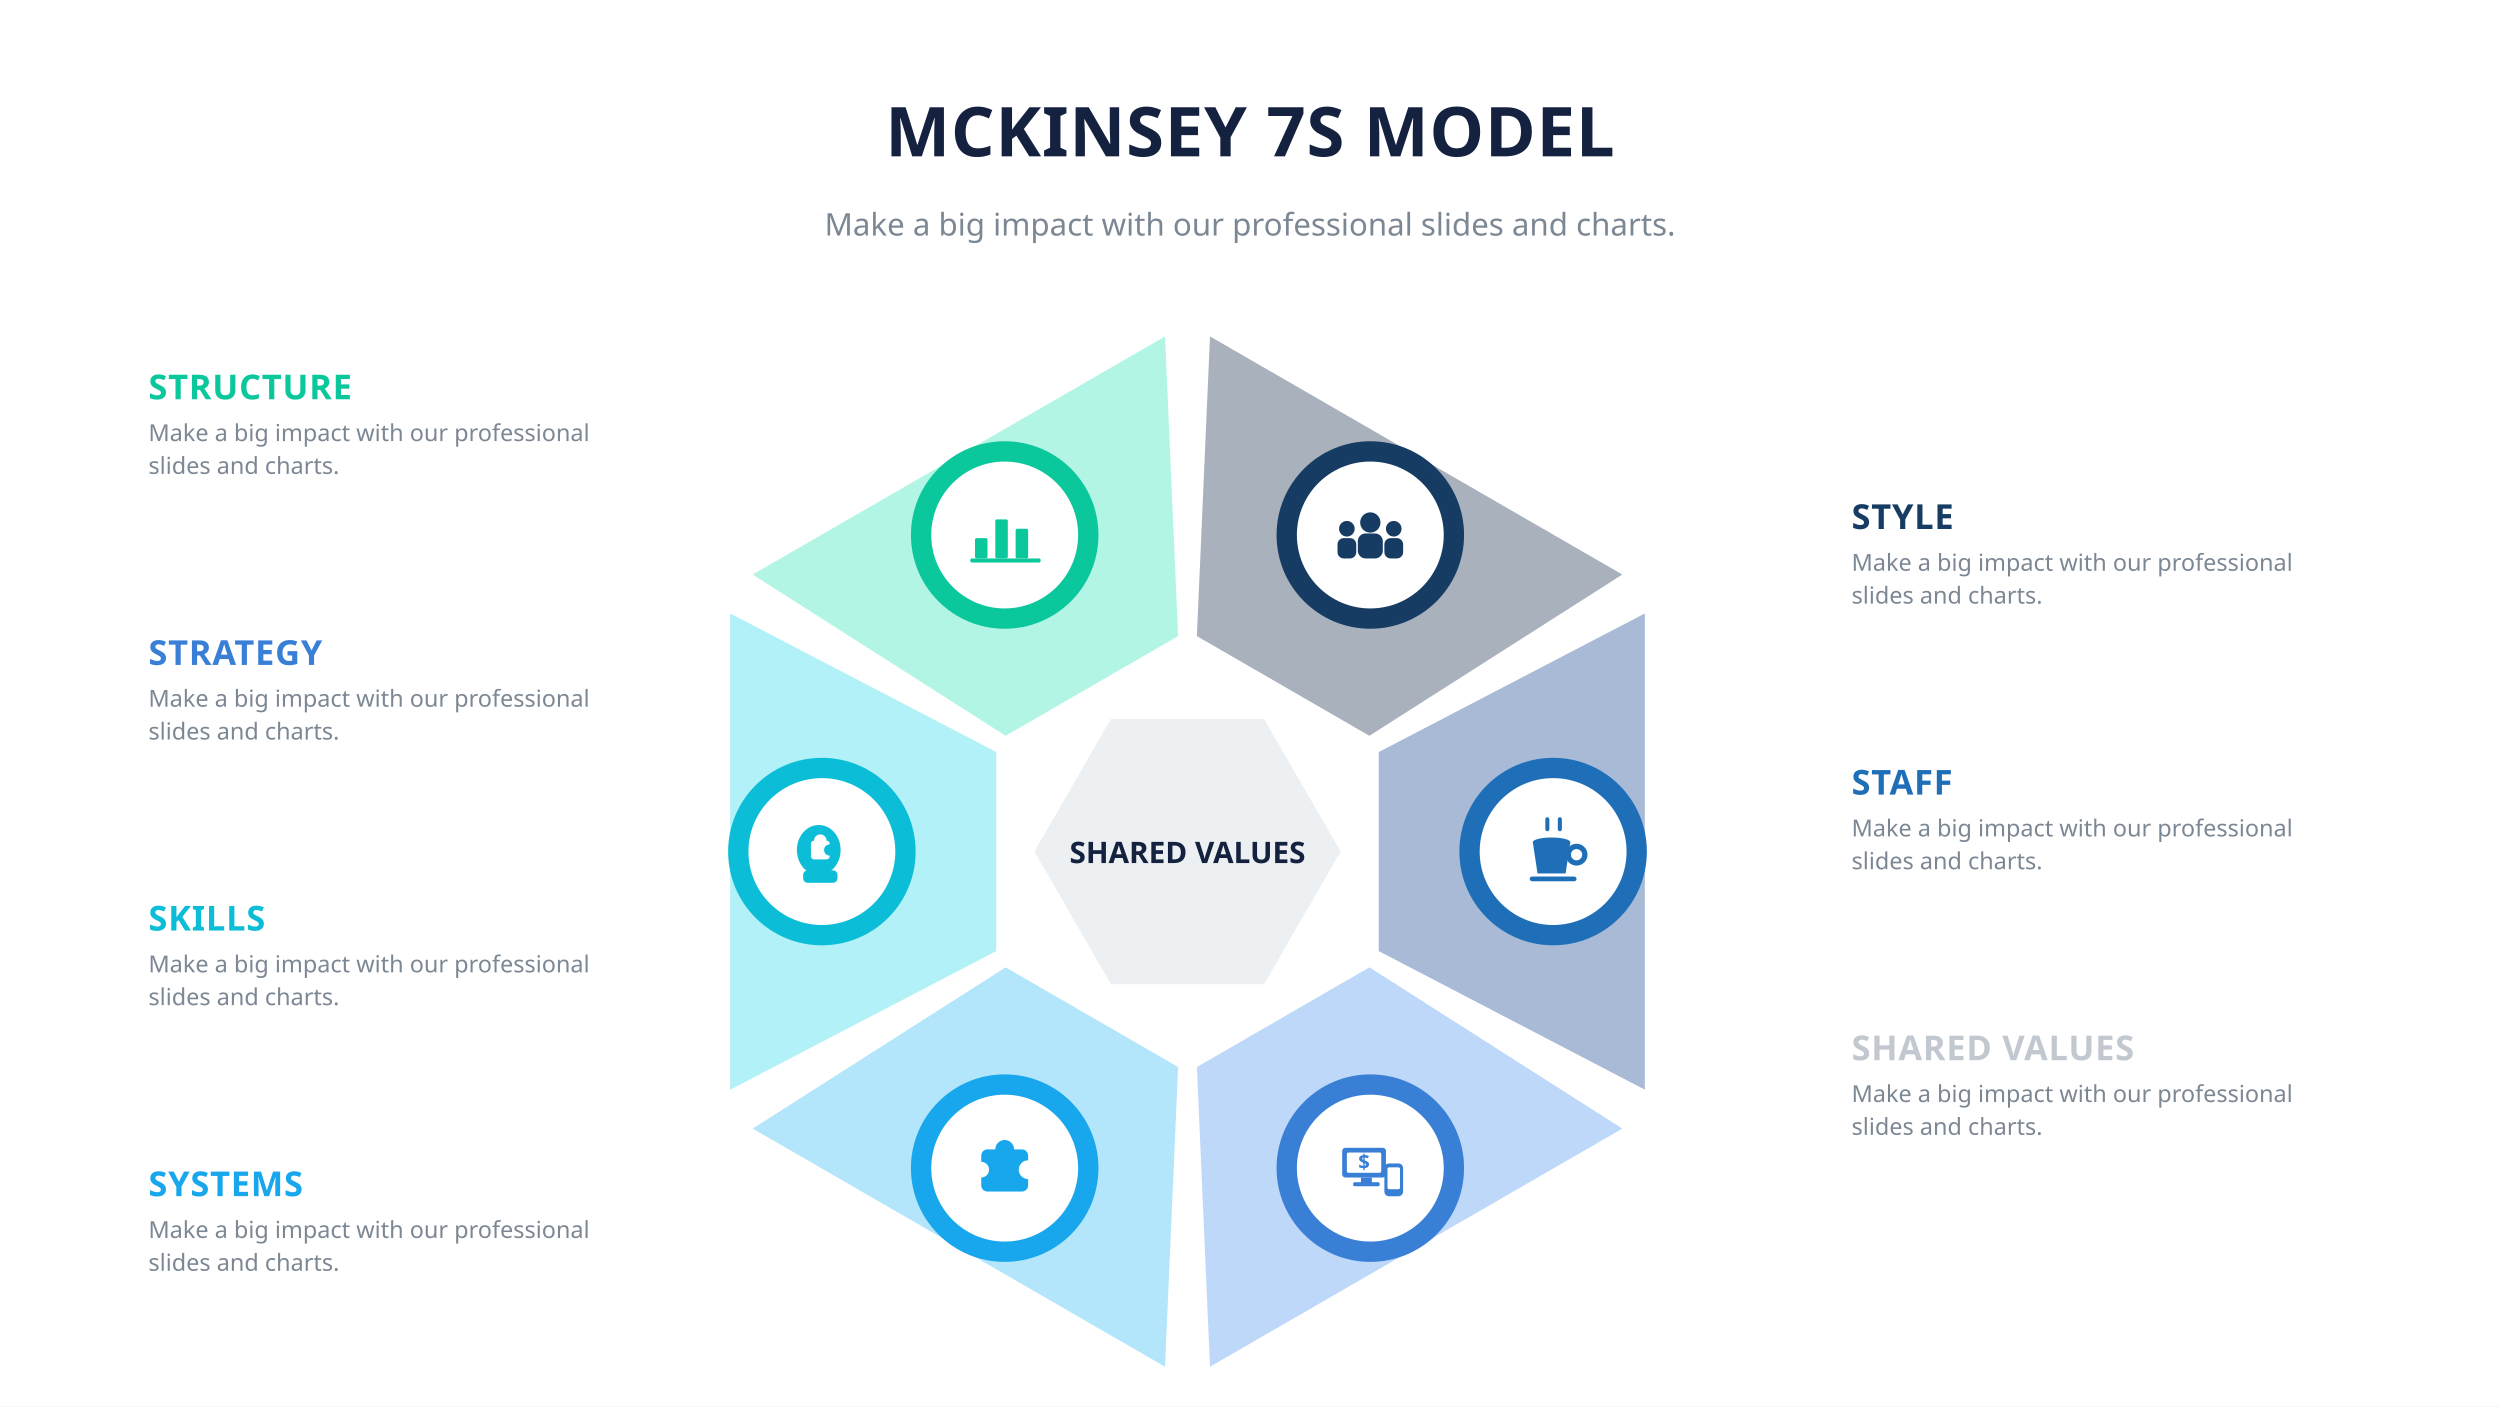
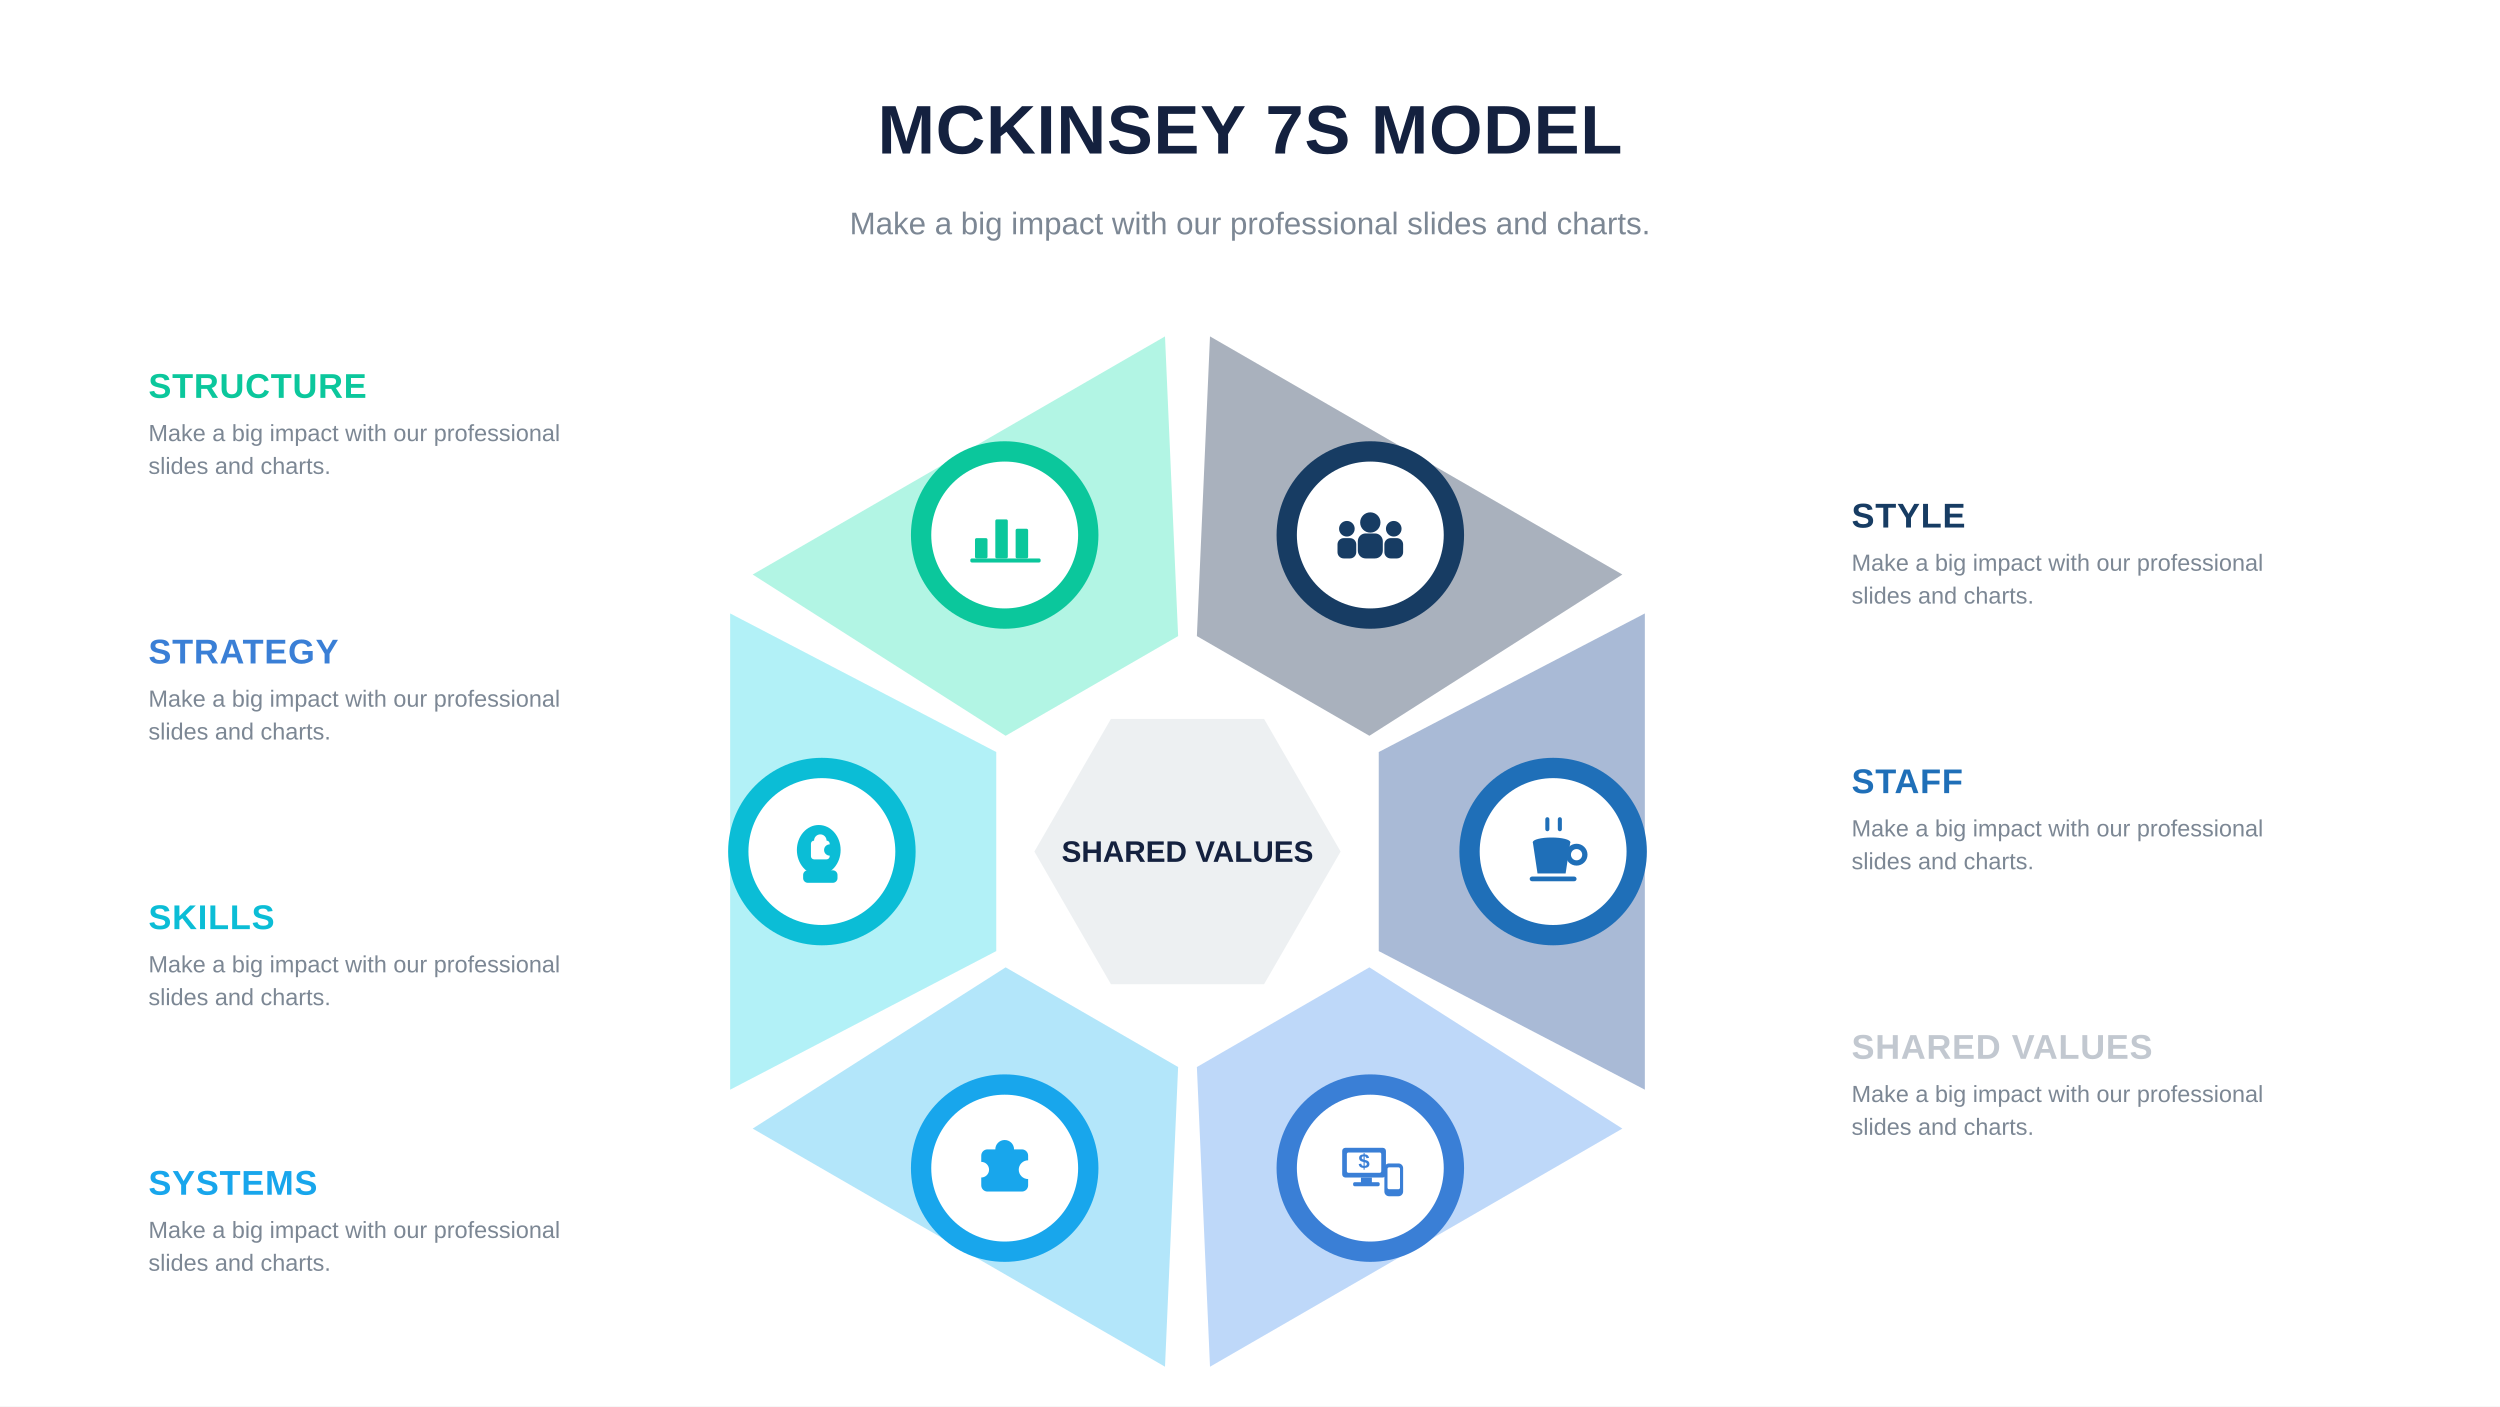
<svg xmlns="http://www.w3.org/2000/svg" width="1600" height="900" viewBox="0 0 1600 900">
  <rect width="100%" height="100%" fill="white" />
  <defs>
    <clipPath id="clip1">
      <rect x="862" y="736.6" width="22" height="13" />
    </clipPath>
    <clipPath id="clip2">
      <rect x="95" y="232" width="330" height="30" />
    </clipPath>
    <clipPath id="clip3">
      <rect x="95" y="402" width="330" height="30" />
    </clipPath>
    <clipPath id="clip4">
      <rect x="95" y="572" width="330" height="30" />
    </clipPath>
    <clipPath id="clip5">
      <rect x="95" y="742" width="330" height="30" />
    </clipPath>
    <clipPath id="clip6">
      <rect x="1185" y="315" width="330" height="30" />
    </clipPath>
    <clipPath id="clip7">
      <rect x="1185" y="485" width="330" height="30" />
    </clipPath>
    <clipPath id="clip8">
      <rect x="1185" y="655" width="330" height="30" />
    </clipPath>
  </defs>
-   <g aria-hidden="true">
-     <rect x="0" y="0" width="1600" height="900" fill="#ffffff" />
-   </g>
-   <text y="83" text-anchor="middle" dominant-baseline="central" style="font-family:sans-serif;font-size:44px;fill:#14213f;font-weight:bold;letter-spacing:0.5px">
-     <tspan x="800">MCKINSEY 7S MODEL</tspan>
-   </text>
-   <text y="143" text-anchor="middle" dominant-baseline="central" style="font-family:sans-serif;font-size:20px;fill:#7c8794">
-     <tspan x="800">Make a big impact with our professional slides and charts.</tspan>
-   </text>
-   <g id="flower">
-     <g>
-       <g id="petal_structure">
-         <g>
-           <polygon points="643.6,470.9 481.7,367.7 745.6,215.3 754,407.1" fill="#b2f5e4" />
-           <ellipse cx="643" cy="342.4" rx="60" ry="60" fill="#0bc79c" />
-           <ellipse cx="643" cy="342.4" rx="47" ry="47" fill="#ffffff" />
-           <rect x="624" y="344.4" width="8" height="13" rx="1" fill="#0bc79c" />
-           <rect x="637" y="332.4" width="8" height="25" rx="1" fill="#0bc79c" />
-           <rect x="650" y="338.4" width="8" height="19" rx="1" fill="#0bc79c" />
-           <rect x="621" y="357.4" width="45" height="2.6" rx="1" fill="#0bc79c" />
-         </g>
-       </g>
-       <g id="petal_skills">
-         <g>
-           <polygon points="637.6,608.7 467.3,697.4 467.3,392.6 637.6,481.3" fill="#b2f1f7" />
-           <ellipse cx="526" cy="545" rx="60" ry="60" fill="#0bbdd6" />
-           <ellipse cx="526" cy="545" rx="47" ry="47" fill="#ffffff" />
-           <ellipse cx="524" cy="544" rx="14" ry="16" fill="#0bbdd6" />
-           <rect x="514" y="557" width="22" height="8" rx="3" fill="#0bbdd6" />
-           <rect x="519" y="538" width="12" height="12" rx="2" fill="#ffffff" />
-           <ellipse cx="525" cy="538" rx="4" ry="4" fill="#ffffff" />
-           <ellipse cx="531" cy="544" rx="3.6" ry="3.6" fill="#0bbdd6" />
-         </g>
-       </g>
-       <g id="petal_systems">
-         <g>
-           <polygon points="754,682.9 745.6,874.7 481.7,722.3 643.6,619.1" fill="#b3e6fa" />
-           <ellipse cx="643" cy="747.6" rx="60" ry="60" fill="#18a6ec" />
-           <ellipse cx="643" cy="747.6" rx="47" ry="47" fill="#ffffff" />
-           <rect x="628" y="735.6" width="30" height="27" rx="4" fill="#18a6ec" />
-           <ellipse cx="643" cy="735.6" rx="6" ry="6" fill="#18a6ec" />
-           <ellipse cx="658" cy="748.6" rx="6" ry="6" fill="#ffffff" />
-           <ellipse cx="628" cy="748.6" rx="5" ry="5" fill="#ffffff" />
-         </g>
-       </g>
-       <g id="petal_strategy">
-         <g>
-           <polygon points="876.4,619.1 1038.3,722.3 774.4,874.7 766,682.9" fill="#bed8f9" />
-           <ellipse cx="877" cy="747.6" rx="60" ry="60" fill="#3a7fd6" />
-           <ellipse cx="877" cy="747.6" rx="47" ry="47" fill="#ffffff" />
-           <rect x="859" y="734.6" width="28" height="19" rx="2" fill="#3a7fd6" />
-           <rect x="862" y="737.6" width="22" height="13" rx="1" fill="#ffffff" />
-           <rect x="871" y="753.6" width="7" height="4" fill="#3a7fd6" />
-           <rect x="866" y="756.6" width="17" height="2.6" rx="1" fill="#3a7fd6" />
-           <rect x="886" y="744.6" width="12" height="21" rx="3" fill="#3a7fd6" />
-           <rect x="888" y="747.1" width="8" height="14" rx="1" fill="#ffffff" />
-           <g clip-path="url(#clip1)">
-             <text y="743.1" text-anchor="middle" dominant-baseline="central" style="font-family:sans-serif;font-size:13px;fill:#3a7fd6;font-weight:bold">
-               <tspan x="873">$</tspan>
-             </text>
+   <g id="main">
+     <g aria-hidden="true">
+       <rect x="0" y="0" width="1600" height="900" fill="#ffffff" />
+     </g>
+     <text y="83" text-anchor="middle" dominant-baseline="central" style="font-family:Montserrat, Helvetica Neue, Arial, sans-serif;font-size:44px;fill:#14213f;font-weight:bold;letter-spacing:0.5px">
+       <tspan x="800">MCKINSEY 7S MODEL</tspan>
+     </text>
+     <text y="143" text-anchor="middle" dominant-baseline="central" style="font-family:Montserrat, Helvetica Neue, Arial, sans-serif;font-size:20px;fill:#7c8794">
+       <tspan x="800">Make a big impact with our professional slides and charts.</tspan>
+     </text>
+     <g id="flower">
+       <g>
+         <g id="petal_structure">
+           <g>
+             <polygon points="643.6,470.9 481.7,367.7 745.6,215.3 754,407.1" fill="#b2f5e4" />
+             <ellipse cx="643" cy="342.4" rx="60" ry="60" fill="#0bc79c" />
+             <ellipse cx="643" cy="342.4" rx="47" ry="47" fill="#ffffff" />
+             <rect x="624" y="344.4" width="8" height="13" rx="1" fill="#0bc79c" />
+             <rect x="637" y="332.4" width="8" height="25" rx="1" fill="#0bc79c" />
+             <rect x="650" y="338.4" width="8" height="19" rx="1" fill="#0bc79c" />
+             <rect x="621" y="357.4" width="45" height="2.6" rx="1" fill="#0bc79c" />
          </g>
        </g>
+         <g id="petal_skills">
+           <g>
+             <polygon points="637.6,608.7 467.3,697.4 467.3,392.6 637.6,481.3" fill="#b2f1f7" />
+             <ellipse cx="526" cy="545" rx="60" ry="60" fill="#0bbdd6" />
+             <ellipse cx="526" cy="545" rx="47" ry="47" fill="#ffffff" />
+             <ellipse cx="524" cy="544" rx="14" ry="16" fill="#0bbdd6" />
+             <rect x="514" y="557" width="22" height="8" rx="3" fill="#0bbdd6" />
+             <rect x="519" y="538" width="12" height="12" rx="2" fill="#ffffff" />
+             <ellipse cx="525" cy="538" rx="4" ry="4" fill="#ffffff" />
+             <ellipse cx="531" cy="544" rx="3.6" ry="3.6" fill="#0bbdd6" />
+           </g>
+         </g>
+         <g id="petal_systems">
+           <g>
+             <polygon points="754,682.9 745.6,874.7 481.7,722.3 643.6,619.1" fill="#b3e6fa" />
+             <ellipse cx="643" cy="747.6" rx="60" ry="60" fill="#18a6ec" />
+             <ellipse cx="643" cy="747.6" rx="47" ry="47" fill="#ffffff" />
+             <rect x="628" y="735.6" width="30" height="27" rx="4" fill="#18a6ec" />
+             <ellipse cx="643" cy="735.6" rx="6" ry="6" fill="#18a6ec" />
+             <ellipse cx="658" cy="748.6" rx="6" ry="6" fill="#ffffff" />
+             <ellipse cx="628" cy="748.6" rx="5" ry="5" fill="#ffffff" />
+           </g>
+         </g>
+         <g id="petal_strategy">
+           <g>
+             <polygon points="876.4,619.1 1038.3,722.3 774.4,874.7 766,682.9" fill="#bed8f9" />
+             <ellipse cx="877" cy="747.6" rx="60" ry="60" fill="#3a7fd6" />
+             <ellipse cx="877" cy="747.6" rx="47" ry="47" fill="#ffffff" />
+             <rect x="859" y="734.6" width="28" height="19" rx="2" fill="#3a7fd6" />
+             <rect x="862" y="737.6" width="22" height="13" rx="1" fill="#ffffff" />
+             <rect x="871" y="753.6" width="7" height="4" fill="#3a7fd6" />
+             <rect x="866" y="756.6" width="17" height="2.6" rx="1" fill="#3a7fd6" />
+             <rect x="886" y="744.6" width="12" height="21" rx="3" fill="#3a7fd6" />
+             <rect x="888" y="747.1" width="8" height="14" rx="1" fill="#ffffff" />
+             <g clip-path="url(#clip1)">
+               <text y="743.1" text-anchor="middle" dominant-baseline="central" style="font-family:Montserrat, Helvetica Neue, Arial, sans-serif;font-size:13px;fill:#3a7fd6;font-weight:bold">
+                 <tspan x="873">$</tspan>
+               </text>
+             </g>
+           </g>
+         </g>
+         <g id="petal_staff">
+           <g>
+             <polygon points="882.4,481.3 1052.7,392.6 1052.7,697.4 882.4,608.7" fill="#a9bad6" />
+             <ellipse cx="994" cy="545" rx="60" ry="60" fill="#1f6fb8" />
+             <ellipse cx="994" cy="545" rx="47" ry="47" fill="#ffffff" />
+             <rect x="989" y="523" width="2.6" height="9" rx="1.3" fill="#1f6fb8" />
+             <rect x="997" y="523" width="2.6" height="9" rx="1.3" fill="#1f6fb8" />
+             <polygon points="981,539 1005,539 1002,559 984,559" fill="#1f6fb8" />
+             <ellipse cx="993" cy="539" rx="12" ry="3" fill="#1f6fb8" />
+             <ellipse cx="1009" cy="547" rx="7" ry="7" fill="#1f6fb8" />
+             <ellipse cx="1009" cy="547" rx="3.6" ry="3.6" fill="#ffffff" />
+             <rect x="979" y="561" width="30" height="3" rx="1.5" fill="#1f6fb8" />
+           </g>
+         </g>
+         <g id="petal_style">
+           <g>
+             <polygon points="766,407.1 774.4,215.3 1038.3,367.7 876.4,470.9" fill="#a9b1bd" />
+             <ellipse cx="877" cy="342.4" rx="60" ry="60" fill="#173c63" />
+             <ellipse cx="877" cy="342.4" rx="47" ry="47" fill="#ffffff" />
+             <ellipse cx="862" cy="338.4" rx="5" ry="5" fill="#173c63" />
+             <rect x="856" y="344.4" width="12" height="13" rx="4" fill="#173c63" />
+             <ellipse cx="892" cy="338.4" rx="5" ry="5" fill="#173c63" />
+             <rect x="886" y="344.4" width="12" height="13" rx="4" fill="#173c63" />
+             <ellipse cx="877" cy="334.4" rx="6.5" ry="6.5" fill="#173c63" />
+             <rect x="869" y="341.4" width="16" height="16" rx="5" fill="#173c63" />
+           </g>
+         </g>
+         <g id="core_hex">
+           <polygon points="858,545 809,460.1 711,460.1 662,545 711,629.9 809,629.9" fill="#edf0f2" />
+         </g>
+         <text y="545" text-anchor="middle" dominant-baseline="central" style="font-family:Montserrat, Helvetica Neue, Arial, sans-serif;font-size:19px;fill:#14213f;font-weight:bold">
+           <tspan x="760">SHARED VALUES</tspan>
+         </text>
      </g>
-       <g id="petal_staff">
-         <g>
-           <polygon points="882.4,481.3 1052.7,392.6 1052.7,697.4 882.4,608.7" fill="#a9bad6" />
-           <ellipse cx="994" cy="545" rx="60" ry="60" fill="#1f6fb8" />
-           <ellipse cx="994" cy="545" rx="47" ry="47" fill="#ffffff" />
-           <rect x="989" y="523" width="2.6" height="9" rx="1.3" fill="#1f6fb8" />
-           <rect x="997" y="523" width="2.6" height="9" rx="1.3" fill="#1f6fb8" />
-           <polygon points="981,539 1005,539 1002,559 984,559" fill="#1f6fb8" />
-           <ellipse cx="993" cy="539" rx="12" ry="3" fill="#1f6fb8" />
-           <ellipse cx="1009" cy="547" rx="7" ry="7" fill="#1f6fb8" />
-           <ellipse cx="1009" cy="547" rx="3.6" ry="3.6" fill="#ffffff" />
-           <rect x="979" y="561" width="30" height="3" rx="1.5" fill="#1f6fb8" />
-         </g>
-       </g>
-       <g id="petal_style">
-         <g>
-           <polygon points="766,407.1 774.4,215.3 1038.3,367.7 876.4,470.9" fill="#a9b1bd" />
-           <ellipse cx="877" cy="342.4" rx="60" ry="60" fill="#173c63" />
-           <ellipse cx="877" cy="342.4" rx="47" ry="47" fill="#ffffff" />
-           <ellipse cx="862" cy="338.4" rx="5" ry="5" fill="#173c63" />
-           <rect x="856" y="344.4" width="12" height="13" rx="4" fill="#173c63" />
-           <ellipse cx="892" cy="338.4" rx="5" ry="5" fill="#173c63" />
-           <rect x="886" y="344.4" width="12" height="13" rx="4" fill="#173c63" />
-           <ellipse cx="877" cy="334.4" rx="6.5" ry="6.5" fill="#173c63" />
-           <rect x="869" y="341.4" width="16" height="16" rx="5" fill="#173c63" />
-         </g>
-       </g>
-       <g id="core_hex">
-         <polygon points="858,545 809,460.1 711,460.1 662,545 711,629.9 809,629.9" fill="#edf0f2" />
-       </g>
-       <text y="545" text-anchor="middle" dominant-baseline="central" style="font-family:sans-serif;font-size:19px;fill:#14213f;font-weight:bold">
-         <tspan x="760">SHARED VALUES</tspan>
+     </g>
+     <g clip-path="url(#clip2)">
+       <text y="247" text-anchor="start" dominant-baseline="central" style="font-family:Montserrat, Helvetica Neue, Arial, sans-serif;font-size:22px;fill:#0bc79c;font-weight:bold;letter-spacing:0.5px">
+         <tspan x="95">STRUCTURE</tspan>
      </text>
    </g>
-   </g>
-   <g clip-path="url(#clip2)">
-     <text y="247" text-anchor="start" dominant-baseline="central" style="font-family:sans-serif;font-size:22px;fill:#0bc79c;font-weight:bold;letter-spacing:0.5px">
-       <tspan x="95">STRUCTURE</tspan>
+     <text y="282.3" text-anchor="start" style="font-family:Montserrat, Helvetica Neue, Arial, sans-serif;font-size:15px;fill:#7c8794">
+       <tspan x="95">Make a big impact with our professional</tspan>
+       <tspan x="95" dy="21">slides and charts.</tspan>
+     </text>
+     <g clip-path="url(#clip3)">
+       <text y="417" text-anchor="start" dominant-baseline="central" style="font-family:Montserrat, Helvetica Neue, Arial, sans-serif;font-size:22px;fill:#3a7fd6;font-weight:bold;letter-spacing:0.5px">
+         <tspan x="95">STRATEGY</tspan>
+       </text>
+     </g>
+     <text y="452.3" text-anchor="start" style="font-family:Montserrat, Helvetica Neue, Arial, sans-serif;font-size:15px;fill:#7c8794">
+       <tspan x="95">Make a big impact with our professional</tspan>
+       <tspan x="95" dy="21">slides and charts.</tspan>
+     </text>
+     <g clip-path="url(#clip4)">
+       <text y="587" text-anchor="start" dominant-baseline="central" style="font-family:Montserrat, Helvetica Neue, Arial, sans-serif;font-size:22px;fill:#0bbdd6;font-weight:bold;letter-spacing:0.5px">
+         <tspan x="95">SKILLS</tspan>
+       </text>
+     </g>
+     <text y="622.3" text-anchor="start" style="font-family:Montserrat, Helvetica Neue, Arial, sans-serif;font-size:15px;fill:#7c8794">
+       <tspan x="95">Make a big impact with our professional</tspan>
+       <tspan x="95" dy="21">slides and charts.</tspan>
+     </text>
+     <g clip-path="url(#clip5)">
+       <text y="757" text-anchor="start" dominant-baseline="central" style="font-family:Montserrat, Helvetica Neue, Arial, sans-serif;font-size:22px;fill:#18a6ec;font-weight:bold;letter-spacing:0.5px">
+         <tspan x="95">SYSTEMS</tspan>
+       </text>
+     </g>
+     <text y="792.3" text-anchor="start" style="font-family:Montserrat, Helvetica Neue, Arial, sans-serif;font-size:15px;fill:#7c8794">
+       <tspan x="95">Make a big impact with our professional</tspan>
+       <tspan x="95" dy="21">slides and charts.</tspan>
+     </text>
+     <g clip-path="url(#clip6)">
+       <text y="330" text-anchor="start" dominant-baseline="central" style="font-family:Montserrat, Helvetica Neue, Arial, sans-serif;font-size:22px;fill:#173c63;font-weight:bold;letter-spacing:0.5px">
+         <tspan x="1185">STYLE</tspan>
+       </text>
+     </g>
+     <text y="365.3" text-anchor="start" style="font-family:Montserrat, Helvetica Neue, Arial, sans-serif;font-size:15px;fill:#7c8794">
+       <tspan x="1185">Make a big impact with our professional</tspan>
+       <tspan x="1185" dy="21">slides and charts.</tspan>
+     </text>
+     <g clip-path="url(#clip7)">
+       <text y="500" text-anchor="start" dominant-baseline="central" style="font-family:Montserrat, Helvetica Neue, Arial, sans-serif;font-size:22px;fill:#1f6fb8;font-weight:bold;letter-spacing:0.5px">
+         <tspan x="1185">STAFF</tspan>
+       </text>
+     </g>
+     <text y="535.3" text-anchor="start" style="font-family:Montserrat, Helvetica Neue, Arial, sans-serif;font-size:15px;fill:#7c8794">
+       <tspan x="1185">Make a big impact with our professional</tspan>
+       <tspan x="1185" dy="21">slides and charts.</tspan>
+     </text>
+     <g clip-path="url(#clip8)">
+       <text y="670" text-anchor="start" dominant-baseline="central" style="font-family:Montserrat, Helvetica Neue, Arial, sans-serif;font-size:22px;fill:#c2c8d0;font-weight:bold;letter-spacing:0.5px">
+         <tspan x="1185">SHARED VALUES</tspan>
+       </text>
+     </g>
+     <text y="705.3" text-anchor="start" style="font-family:Montserrat, Helvetica Neue, Arial, sans-serif;font-size:15px;fill:#7c8794">
+       <tspan x="1185">Make a big impact with our professional</tspan>
+       <tspan x="1185" dy="21">slides and charts.</tspan>
    </text>
  </g>
-   <text y="282.3" text-anchor="start" style="font-family:sans-serif;font-size:15px;fill:#7c8794">
-     <tspan x="95">Make a big impact with our professional</tspan>
-     <tspan x="95" dy="21">slides and charts.</tspan>
-   </text>
-   <g clip-path="url(#clip3)">
-     <text y="417" text-anchor="start" dominant-baseline="central" style="font-family:sans-serif;font-size:22px;fill:#3a7fd6;font-weight:bold;letter-spacing:0.5px">
-       <tspan x="95">STRATEGY</tspan>
-     </text>
-   </g>
-   <text y="452.3" text-anchor="start" style="font-family:sans-serif;font-size:15px;fill:#7c8794">
-     <tspan x="95">Make a big impact with our professional</tspan>
-     <tspan x="95" dy="21">slides and charts.</tspan>
-   </text>
-   <g clip-path="url(#clip4)">
-     <text y="587" text-anchor="start" dominant-baseline="central" style="font-family:sans-serif;font-size:22px;fill:#0bbdd6;font-weight:bold;letter-spacing:0.5px">
-       <tspan x="95">SKILLS</tspan>
-     </text>
-   </g>
-   <text y="622.3" text-anchor="start" style="font-family:sans-serif;font-size:15px;fill:#7c8794">
-     <tspan x="95">Make a big impact with our professional</tspan>
-     <tspan x="95" dy="21">slides and charts.</tspan>
-   </text>
-   <g clip-path="url(#clip5)">
-     <text y="757" text-anchor="start" dominant-baseline="central" style="font-family:sans-serif;font-size:22px;fill:#18a6ec;font-weight:bold;letter-spacing:0.5px">
-       <tspan x="95">SYSTEMS</tspan>
-     </text>
-   </g>
-   <text y="792.3" text-anchor="start" style="font-family:sans-serif;font-size:15px;fill:#7c8794">
-     <tspan x="95">Make a big impact with our professional</tspan>
-     <tspan x="95" dy="21">slides and charts.</tspan>
-   </text>
-   <g clip-path="url(#clip6)">
-     <text y="330" text-anchor="start" dominant-baseline="central" style="font-family:sans-serif;font-size:22px;fill:#173c63;font-weight:bold;letter-spacing:0.5px">
-       <tspan x="1185">STYLE</tspan>
-     </text>
-   </g>
-   <text y="365.3" text-anchor="start" style="font-family:sans-serif;font-size:15px;fill:#7c8794">
-     <tspan x="1185">Make a big impact with our professional</tspan>
-     <tspan x="1185" dy="21">slides and charts.</tspan>
-   </text>
-   <g clip-path="url(#clip7)">
-     <text y="500" text-anchor="start" dominant-baseline="central" style="font-family:sans-serif;font-size:22px;fill:#1f6fb8;font-weight:bold;letter-spacing:0.5px">
-       <tspan x="1185">STAFF</tspan>
-     </text>
-   </g>
-   <text y="535.3" text-anchor="start" style="font-family:sans-serif;font-size:15px;fill:#7c8794">
-     <tspan x="1185">Make a big impact with our professional</tspan>
-     <tspan x="1185" dy="21">slides and charts.</tspan>
-   </text>
-   <g clip-path="url(#clip8)">
-     <text y="670" text-anchor="start" dominant-baseline="central" style="font-family:sans-serif;font-size:22px;fill:#c2c8d0;font-weight:bold;letter-spacing:0.5px">
-       <tspan x="1185">SHARED VALUES</tspan>
-     </text>
-   </g>
-   <text y="705.3" text-anchor="start" style="font-family:sans-serif;font-size:15px;fill:#7c8794">
-     <tspan x="1185">Make a big impact with our professional</tspan>
-     <tspan x="1185" dy="21">slides and charts.</tspan>
-   </text>
</svg>
